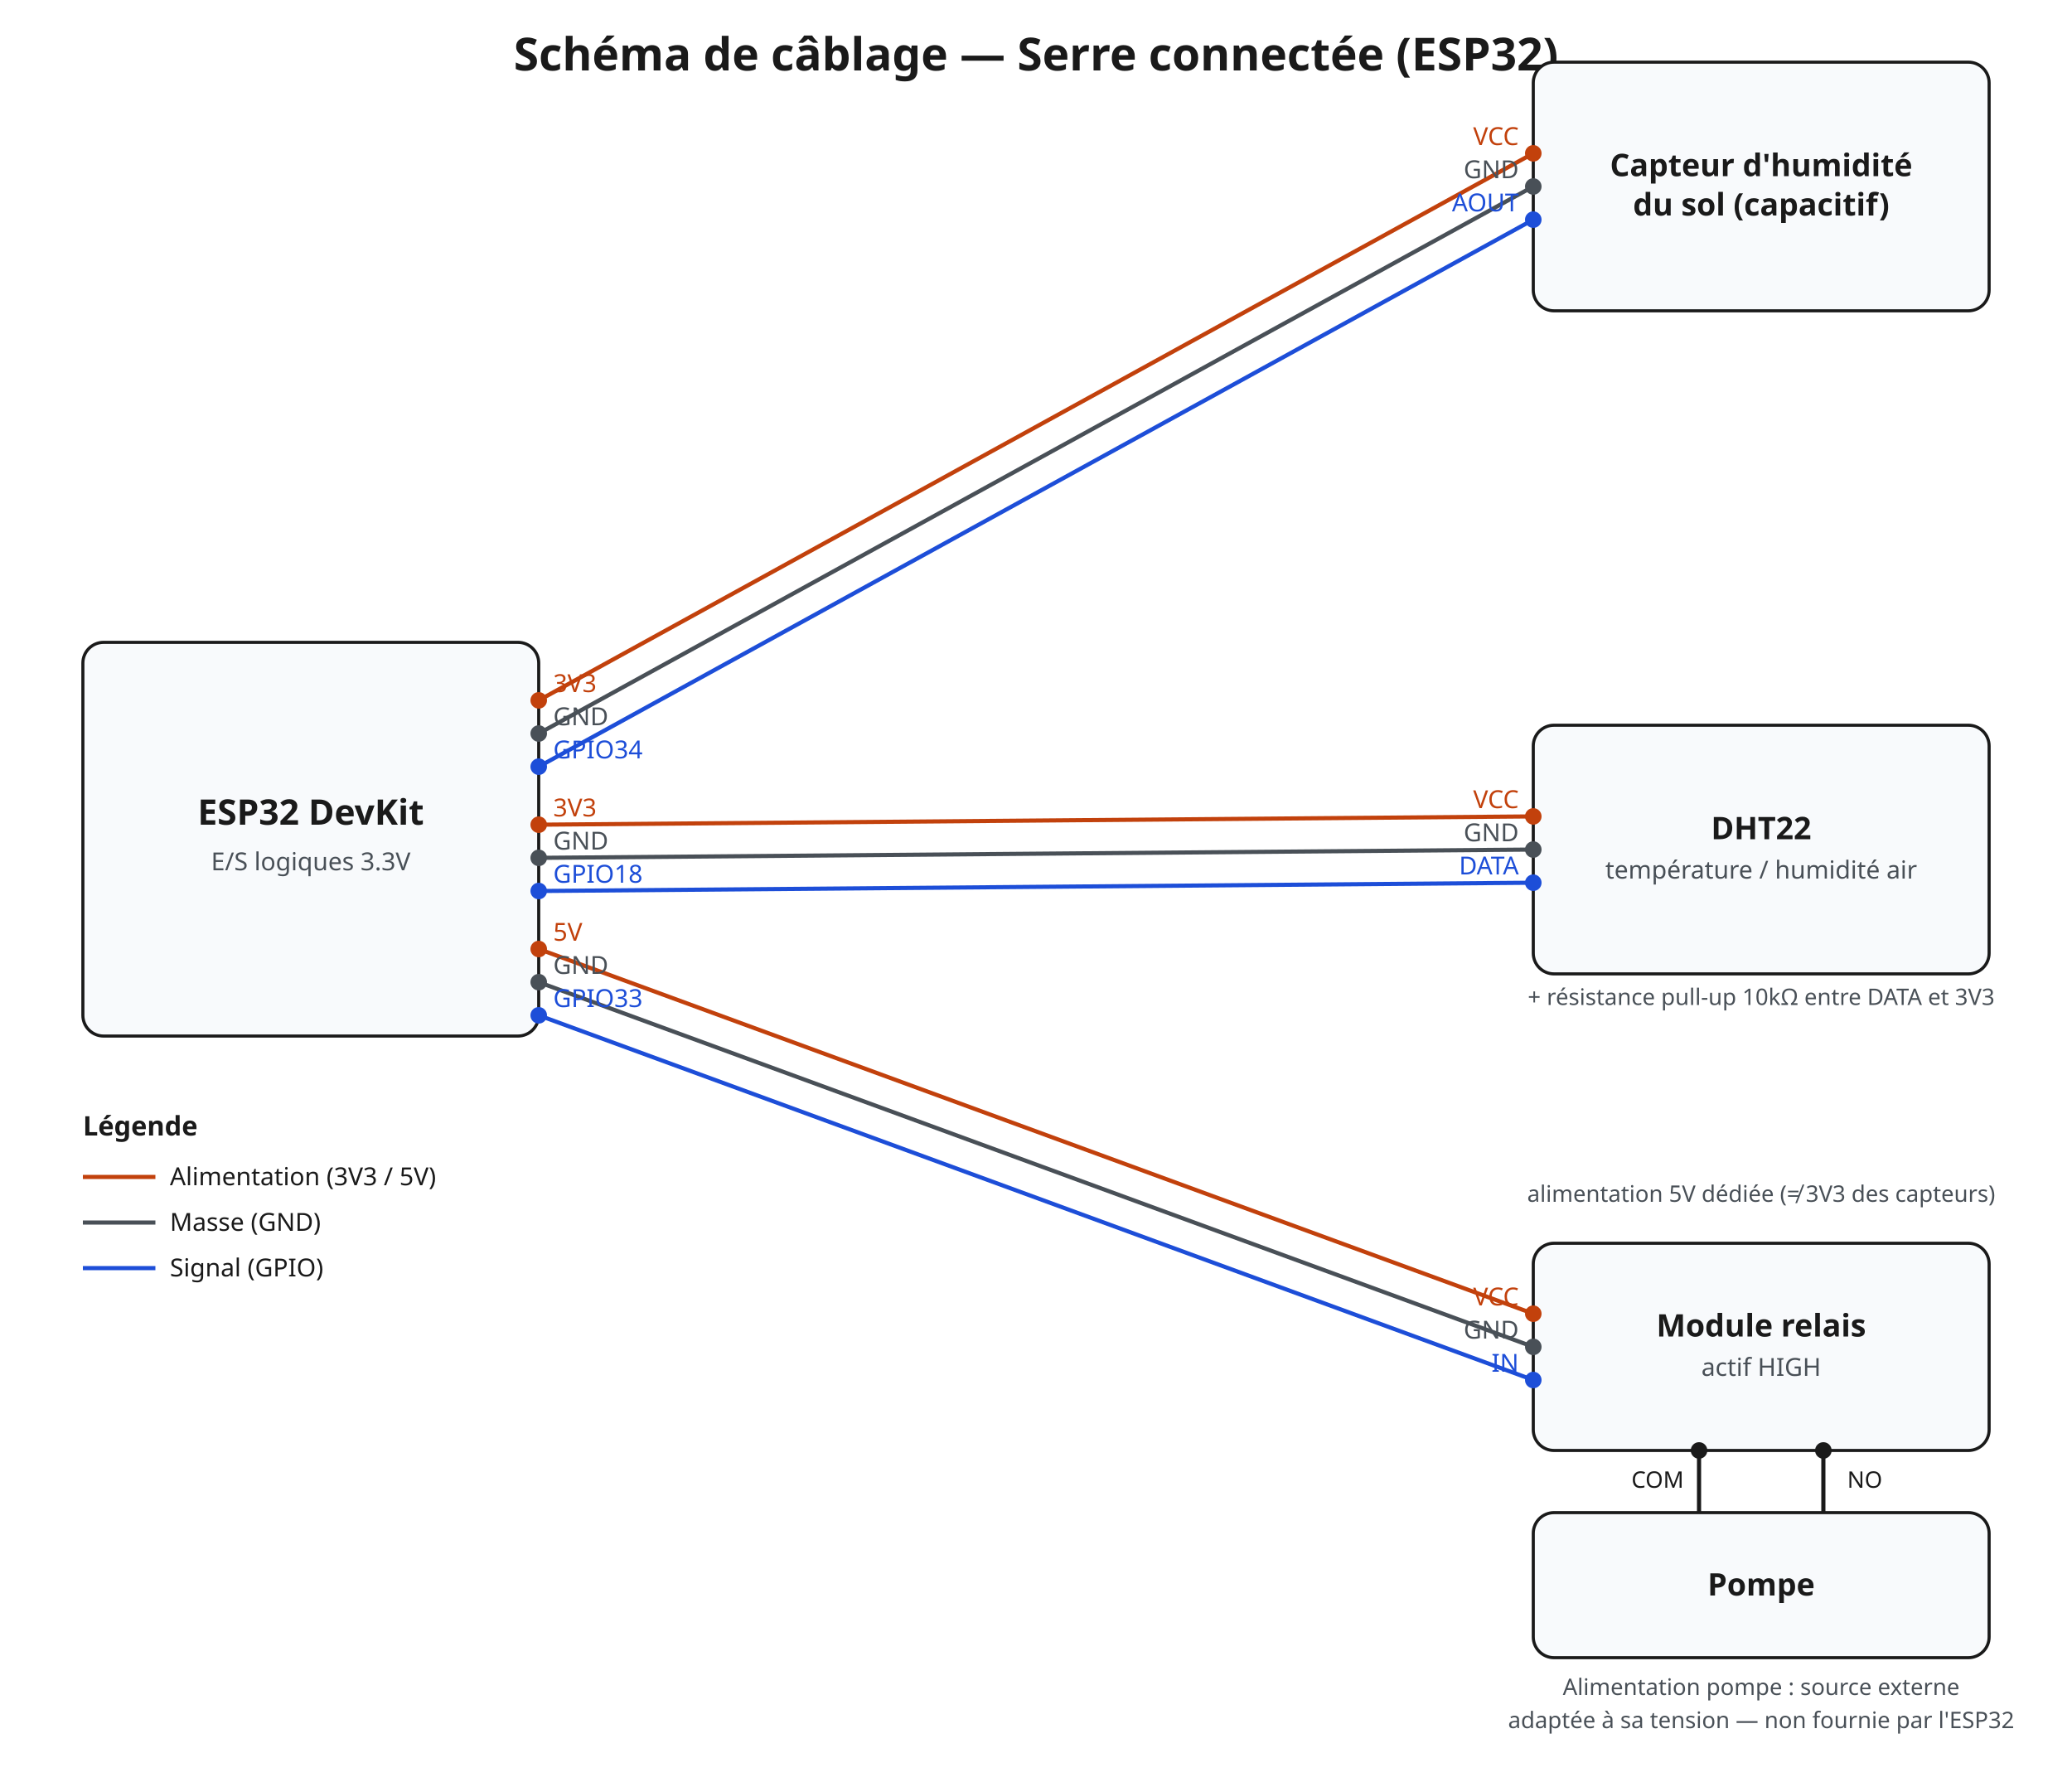
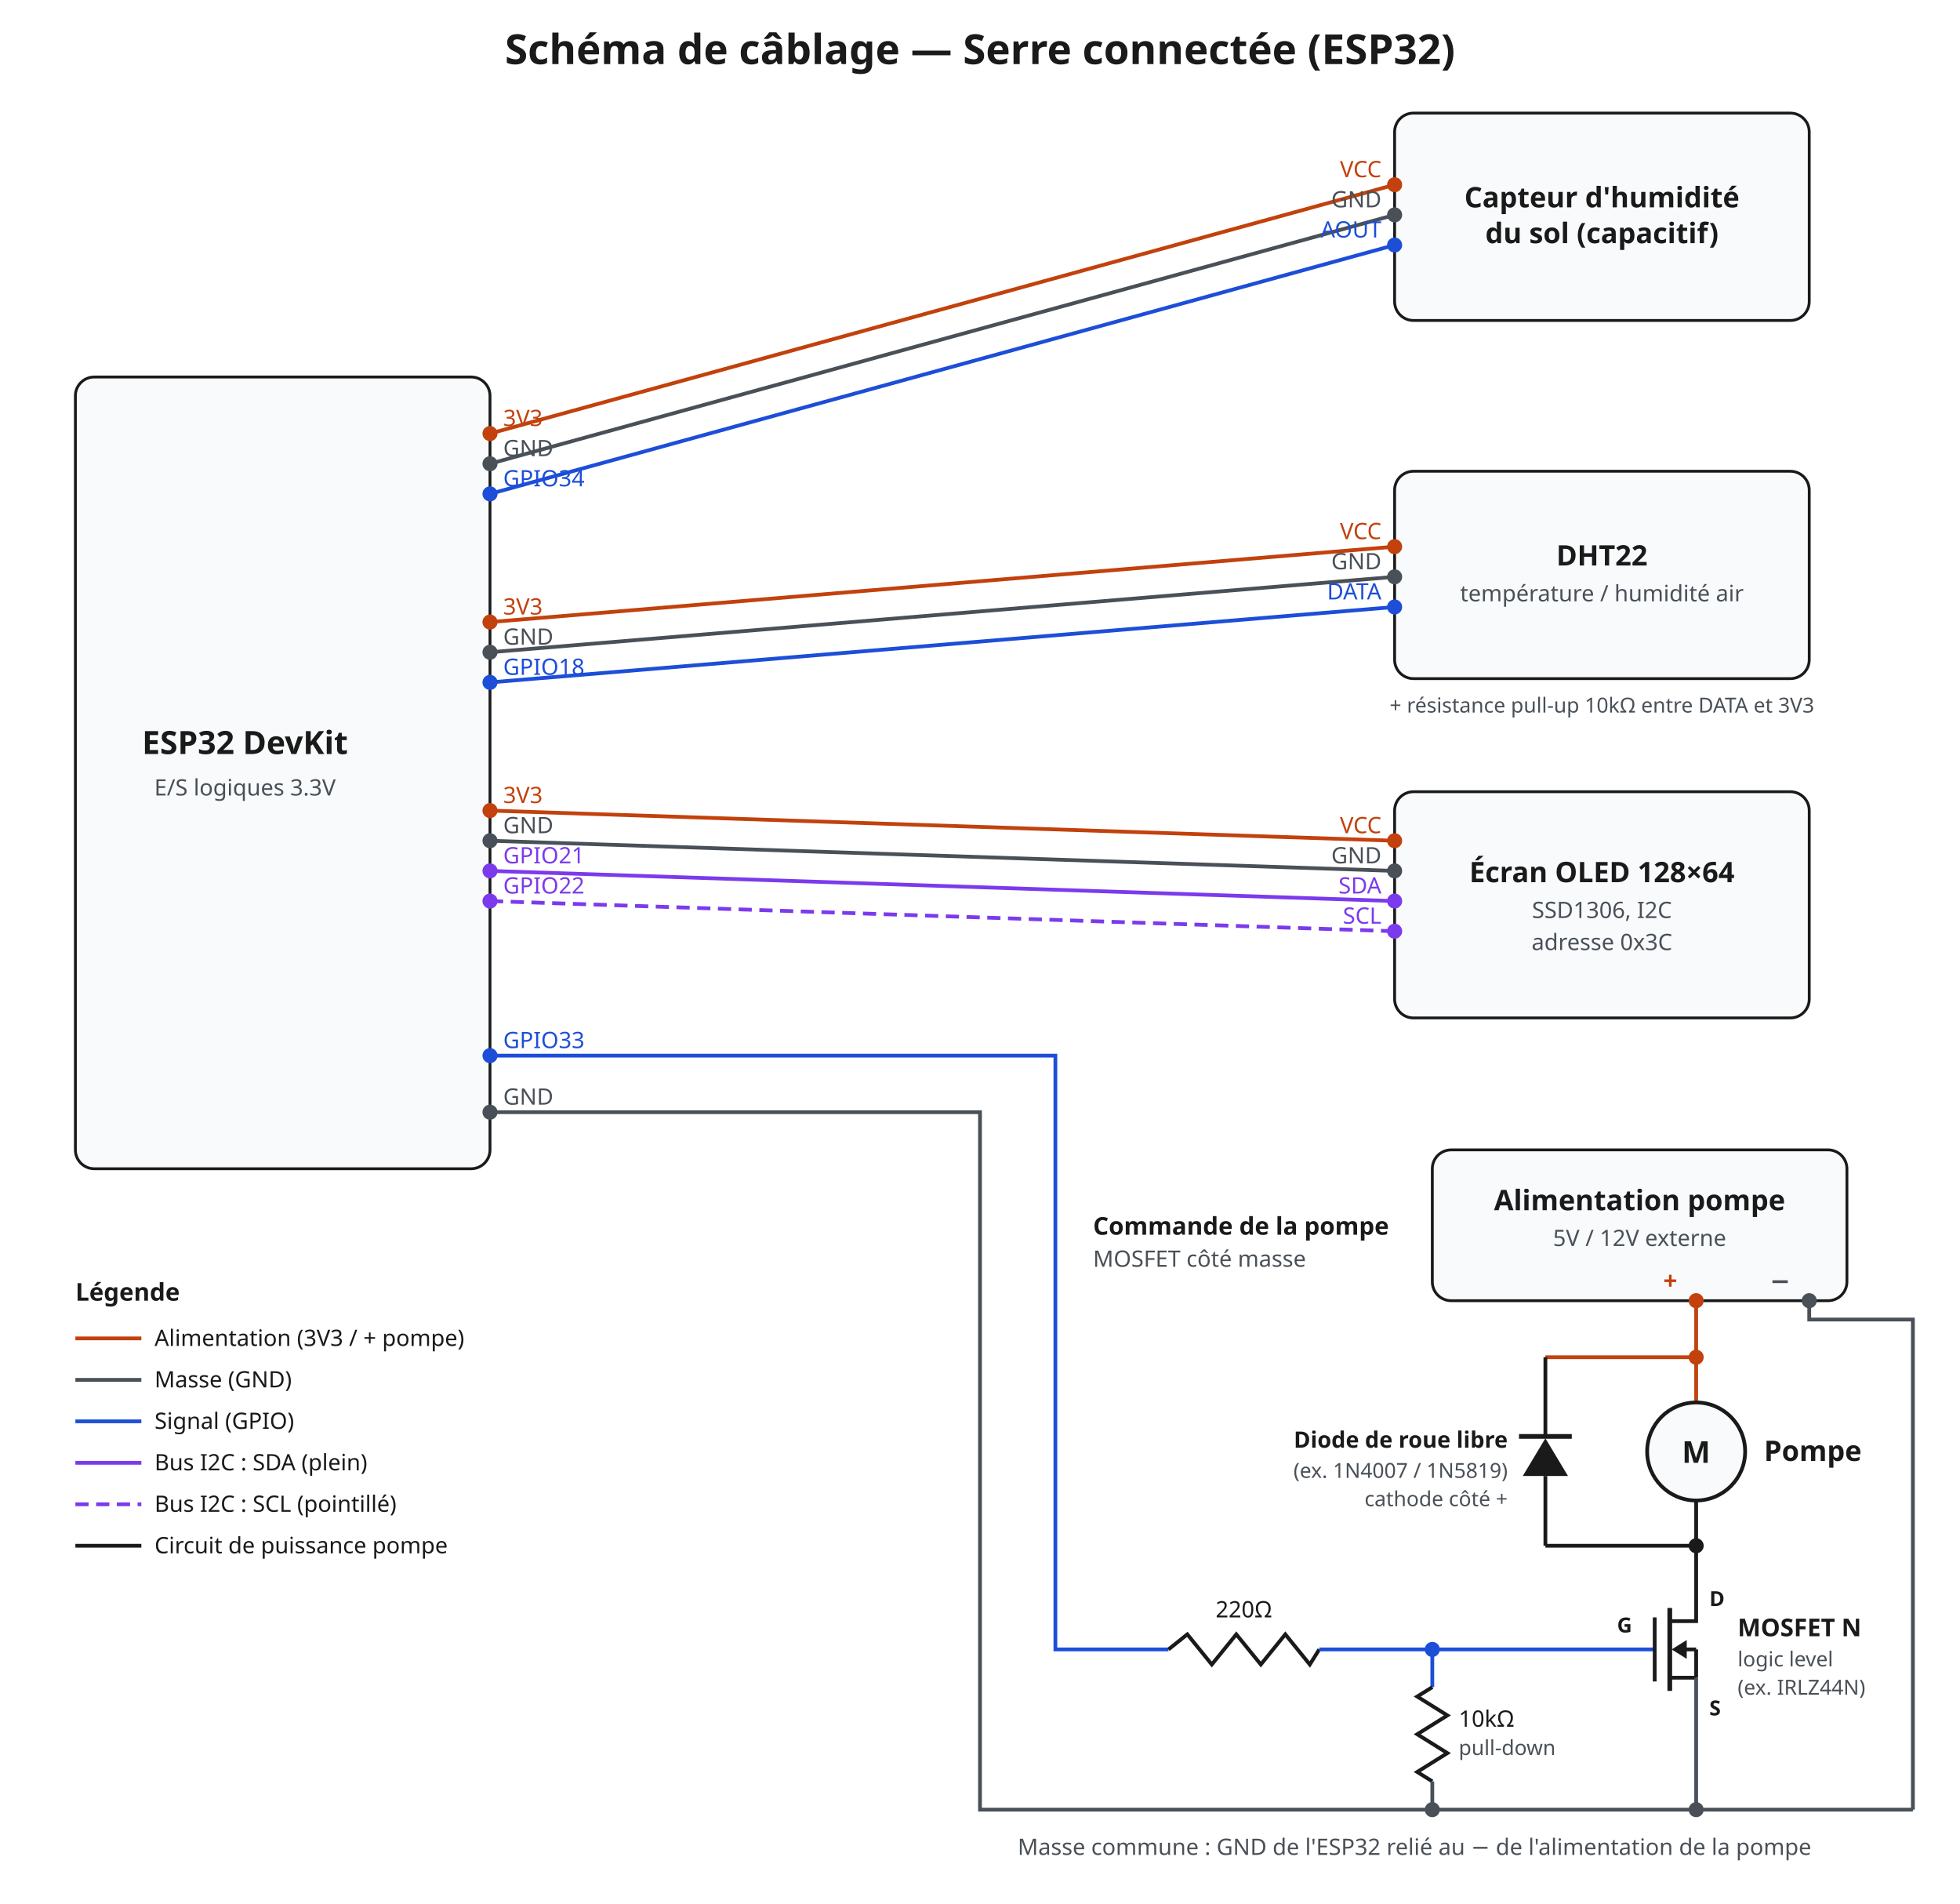
- <svg xmlns="http://www.w3.org/2000/svg" viewBox="0 0 1000 860" role="img" aria-label="Schéma de câblage de la serre connectée : ESP32 relié au capteur d'humidité du sol sur GPIO34, au DHT22 sur GPIO18, et au module relais sur GPIO33, le relais pilotant la pompe.">
-   <rect x="0" y="0" width="1000" height="860" fill="#ffffff" />
-   <text x="500" y="34" text-anchor="middle" font-family="system-ui, sans-serif" font-size="22" font-weight="700" fill="#1a1a1a">Schéma de câblage — Serre connectée (ESP32)</text>
-   <rect x="40" y="310" width="220" height="190" rx="10" fill="#f8fafc" stroke="#1a1a1a" stroke-width="1.5" />
-   <text x="150" y="398" text-anchor="middle" font-family="system-ui, sans-serif" font-size="17" font-weight="700" fill="#1a1a1a">ESP32 DevKit</text>
-   <text x="150" y="420" text-anchor="middle" font-family="system-ui, sans-serif" font-size="12" fill="#495057">E/S logiques 3.3V</text>
-   <rect x="740" y="30" width="220" height="120" rx="10" fill="#f8fafc" stroke="#1a1a1a" stroke-width="1.5" />
-   <text x="850" y="85" text-anchor="middle" font-family="system-ui, sans-serif" font-size="15" font-weight="700" fill="#1a1a1a">Capteur d'humidité</text>
-   <text x="850" y="104" text-anchor="middle" font-family="system-ui, sans-serif" font-size="15" font-weight="700" fill="#1a1a1a">du sol (capacitif)</text>
-   <rect x="740" y="350" width="220" height="120" rx="10" fill="#f8fafc" stroke="#1a1a1a" stroke-width="1.5" />
-   <text x="850" y="405" text-anchor="middle" font-family="system-ui, sans-serif" font-size="15" font-weight="700" fill="#1a1a1a">DHT22</text>
-   <text x="850" y="424" text-anchor="middle" font-family="system-ui, sans-serif" font-size="12" fill="#495057">température / humidité air</text>
-   <text x="850" y="485" text-anchor="middle" font-family="system-ui, sans-serif" font-size="11" fill="#495057">+ résistance pull-up 10kΩ entre DATA et 3V3</text>
-   <rect x="740" y="600" width="220" height="100" rx="10" fill="#f8fafc" stroke="#1a1a1a" stroke-width="1.5" />
-   <text x="850" y="645" text-anchor="middle" font-family="system-ui, sans-serif" font-size="15" font-weight="700" fill="#1a1a1a">Module relais</text>
-   <text x="850" y="664" text-anchor="middle" font-family="system-ui, sans-serif" font-size="12" fill="#495057">actif HIGH</text>
-   <text x="850" y="580" text-anchor="middle" font-family="system-ui, sans-serif" font-size="11" fill="#495057">alimentation 5V dédiée (≠ 3V3 des capteurs)</text>
-   <rect x="740" y="730" width="220" height="70" rx="10" fill="#f8fafc" stroke="#1a1a1a" stroke-width="1.5" />
-   <text x="850" y="770" text-anchor="middle" font-family="system-ui, sans-serif" font-size="15" font-weight="700" fill="#1a1a1a">Pompe</text>
-   <text x="850" y="818" text-anchor="middle" font-family="system-ui, sans-serif" font-size="11" fill="#495057">Alimentation pompe : source externe</text>
-   <text x="850" y="834" text-anchor="middle" font-family="system-ui, sans-serif" font-size="11" fill="#495057">adaptée à sa tension — non fournie par l'ESP32</text>
-   <line x1="260" y1="338" x2="740" y2="74" stroke="#c2410c" stroke-width="2" />
-   <line x1="260" y1="354" x2="740" y2="90" stroke="#495057" stroke-width="2" />
-   <line x1="260" y1="370" x2="740" y2="106" stroke="#1d4ed8" stroke-width="2" />
-   <circle cx="260" cy="338" r="4" fill="#c2410c" />
-   <circle cx="260" cy="354" r="4" fill="#495057" />
-   <circle cx="260" cy="370" r="4" fill="#1d4ed8" />
-   <circle cx="740" cy="74" r="4" fill="#c2410c" />
-   <circle cx="740" cy="90" r="4" fill="#495057" />
-   <circle cx="740" cy="106" r="4" fill="#1d4ed8" />
-   <text x="267" y="334" font-family="system-ui, sans-serif" font-size="12" fill="#c2410c">3V3</text>
-   <text x="267" y="350" font-family="system-ui, sans-serif" font-size="12" fill="#495057">GND</text>
-   <text x="267" y="366" font-family="system-ui, sans-serif" font-size="12" fill="#1d4ed8">GPIO34</text>
-   <text x="733" y="70" text-anchor="end" font-family="system-ui, sans-serif" font-size="12" fill="#c2410c">VCC</text>
-   <text x="733" y="86" text-anchor="end" font-family="system-ui, sans-serif" font-size="12" fill="#495057">GND</text>
-   <text x="733" y="102" text-anchor="end" font-family="system-ui, sans-serif" font-size="12" fill="#1d4ed8">AOUT</text>
-   <line x1="260" y1="398" x2="740" y2="394" stroke="#c2410c" stroke-width="2" />
-   <line x1="260" y1="414" x2="740" y2="410" stroke="#495057" stroke-width="2" />
-   <line x1="260" y1="430" x2="740" y2="426" stroke="#1d4ed8" stroke-width="2" />
-   <circle cx="260" cy="398" r="4" fill="#c2410c" />
-   <circle cx="260" cy="414" r="4" fill="#495057" />
-   <circle cx="260" cy="430" r="4" fill="#1d4ed8" />
-   <circle cx="740" cy="394" r="4" fill="#c2410c" />
-   <circle cx="740" cy="410" r="4" fill="#495057" />
-   <circle cx="740" cy="426" r="4" fill="#1d4ed8" />
-   <text x="267" y="394" font-family="system-ui, sans-serif" font-size="12" fill="#c2410c">3V3</text>
-   <text x="267" y="410" font-family="system-ui, sans-serif" font-size="12" fill="#495057">GND</text>
-   <text x="267" y="426" font-family="system-ui, sans-serif" font-size="12" fill="#1d4ed8">GPIO18</text>
-   <text x="733" y="390" text-anchor="end" font-family="system-ui, sans-serif" font-size="12" fill="#c2410c">VCC</text>
-   <text x="733" y="406" text-anchor="end" font-family="system-ui, sans-serif" font-size="12" fill="#495057">GND</text>
-   <text x="733" y="422" text-anchor="end" font-family="system-ui, sans-serif" font-size="12" fill="#1d4ed8">DATA</text>
-   <line x1="260" y1="458" x2="740" y2="634" stroke="#c2410c" stroke-width="2" />
-   <line x1="260" y1="474" x2="740" y2="650" stroke="#495057" stroke-width="2" />
-   <line x1="260" y1="490" x2="740" y2="666" stroke="#1d4ed8" stroke-width="2" />
-   <circle cx="260" cy="458" r="4" fill="#c2410c" />
-   <circle cx="260" cy="474" r="4" fill="#495057" />
-   <circle cx="260" cy="490" r="4" fill="#1d4ed8" />
-   <circle cx="740" cy="634" r="4" fill="#c2410c" />
-   <circle cx="740" cy="650" r="4" fill="#495057" />
-   <circle cx="740" cy="666" r="4" fill="#1d4ed8" />
-   <text x="267" y="454" font-family="system-ui, sans-serif" font-size="12" fill="#c2410c">5V</text>
-   <text x="267" y="470" font-family="system-ui, sans-serif" font-size="12" fill="#495057">GND</text>
-   <text x="267" y="486" font-family="system-ui, sans-serif" font-size="12" fill="#1d4ed8">GPIO33</text>
-   <text x="733" y="630" text-anchor="end" font-family="system-ui, sans-serif" font-size="12" fill="#c2410c">VCC</text>
-   <text x="733" y="646" text-anchor="end" font-family="system-ui, sans-serif" font-size="12" fill="#495057">GND</text>
-   <text x="733" y="662" text-anchor="end" font-family="system-ui, sans-serif" font-size="12" fill="#1d4ed8">IN</text>
-   <line x1="820" y1="700" x2="820" y2="730" stroke="#1a1a1a" stroke-width="2" />
-   <line x1="880" y1="700" x2="880" y2="730" stroke="#1a1a1a" stroke-width="2" />
-   <circle cx="820" cy="700" r="4" fill="#1a1a1a" />
-   <circle cx="880" cy="700" r="4" fill="#1a1a1a" />
-   <text x="800" y="718" text-anchor="middle" font-family="system-ui, sans-serif" font-size="11" fill="#1a1a1a">COM</text>
-   <text x="900" y="718" text-anchor="middle" font-family="system-ui, sans-serif" font-size="11" fill="#1a1a1a">NO</text>
-   <text x="40" y="548" font-family="system-ui, sans-serif" font-size="13" font-weight="700" fill="#1a1a1a">Légende</text>
-   <line x1="40" y1="568" x2="75" y2="568" stroke="#c2410c" stroke-width="2" />
-   <text x="82" y="572" font-family="system-ui, sans-serif" font-size="12" fill="#1a1a1a">Alimentation (3V3 / 5V)</text>
-   <line x1="40" y1="590" x2="75" y2="590" stroke="#495057" stroke-width="2" />
-   <text x="82" y="594" font-family="system-ui, sans-serif" font-size="12" fill="#1a1a1a">Masse (GND)</text>
-   <line x1="40" y1="612" x2="75" y2="612" stroke="#1d4ed8" stroke-width="2" />
-   <text x="82" y="616" font-family="system-ui, sans-serif" font-size="12" fill="#1a1a1a">Signal (GPIO)</text>
+ <svg xmlns="http://www.w3.org/2000/svg" viewBox="0 0 1040 1010" role="img" aria-label="Schéma de câblage de la serre connectée : ESP32 relié au capteur d'humidité du sol sur GPIO34, au DHT22 sur GPIO18, à l'écran OLED I2C sur GPIO21 (SDA) et GPIO22 (SCL), et à la grille d'un MOSFET canal N sur GPIO33 via une résistance de 220 ohms avec pull-down de 10 kilo-ohms. Le MOSFET commute la pompe côté masse, avec une diode de roue libre en parallèle de la pompe.">
+   <rect x="0" y="0" width="1040" height="1010" fill="#ffffff" />
+   <text x="520" y="34" text-anchor="middle" font-family="system-ui, sans-serif" font-size="22" font-weight="700" fill="#1a1a1a">Schéma de câblage — Serre connectée (ESP32)</text>
+   <rect x="40" y="200" width="220" height="420" rx="10" fill="#f8fafc" stroke="#1a1a1a" stroke-width="1.5" />
+   <text x="130" y="400" text-anchor="middle" font-family="system-ui, sans-serif" font-size="17" font-weight="700" fill="#1a1a1a">ESP32 DevKit</text>
+   <text x="130" y="422" text-anchor="middle" font-family="system-ui, sans-serif" font-size="12" fill="#495057">E/S logiques 3.3V</text>
+   <rect x="740" y="60" width="220" height="110" rx="10" fill="#f8fafc" stroke="#1a1a1a" stroke-width="1.5" />
+   <text x="850" y="110" text-anchor="middle" font-family="system-ui, sans-serif" font-size="15" font-weight="700" fill="#1a1a1a">Capteur d'humidité</text>
+   <text x="850" y="129" text-anchor="middle" font-family="system-ui, sans-serif" font-size="15" font-weight="700" fill="#1a1a1a">du sol (capacitif)</text>
+   <rect x="740" y="250" width="220" height="110" rx="10" fill="#f8fafc" stroke="#1a1a1a" stroke-width="1.5" />
+   <text x="850" y="300" text-anchor="middle" font-family="system-ui, sans-serif" font-size="15" font-weight="700" fill="#1a1a1a">DHT22</text>
+   <text x="850" y="319" text-anchor="middle" font-family="system-ui, sans-serif" font-size="12" fill="#495057">température / humidité air</text>
+   <text x="850" y="378" text-anchor="middle" font-family="system-ui, sans-serif" font-size="11" fill="#495057">+ résistance pull-up 10kΩ entre DATA et 3V3</text>
+   <rect x="740" y="420" width="220" height="120" rx="10" fill="#f8fafc" stroke="#1a1a1a" stroke-width="1.5" />
+   <text x="850" y="468" text-anchor="middle" font-family="system-ui, sans-serif" font-size="15" font-weight="700" fill="#1a1a1a">Écran OLED 128×64</text>
+   <text x="850" y="487" text-anchor="middle" font-family="system-ui, sans-serif" font-size="12" fill="#495057">SSD1306, I2C</text>
+   <text x="850" y="504" text-anchor="middle" font-family="system-ui, sans-serif" font-size="12" fill="#495057">adresse 0x3C</text>
+   <line x1="260" y1="230" x2="740" y2="98" stroke="#c2410c" stroke-width="2" />
+   <line x1="260" y1="246" x2="740" y2="114" stroke="#495057" stroke-width="2" />
+   <line x1="260" y1="262" x2="740" y2="130" stroke="#1d4ed8" stroke-width="2" />
+   <circle cx="260" cy="230" r="4" fill="#c2410c" />
+   <circle cx="260" cy="246" r="4" fill="#495057" />
+   <circle cx="260" cy="262" r="4" fill="#1d4ed8" />
+   <circle cx="740" cy="98" r="4" fill="#c2410c" />
+   <circle cx="740" cy="114" r="4" fill="#495057" />
+   <circle cx="740" cy="130" r="4" fill="#1d4ed8" />
+   <text x="267" y="226" font-family="system-ui, sans-serif" font-size="12" fill="#c2410c">3V3</text>
+   <text x="267" y="242" font-family="system-ui, sans-serif" font-size="12" fill="#495057">GND</text>
+   <text x="267" y="258" font-family="system-ui, sans-serif" font-size="12" fill="#1d4ed8">GPIO34</text>
+   <text x="733" y="94" text-anchor="end" font-family="system-ui, sans-serif" font-size="12" fill="#c2410c">VCC</text>
+   <text x="733" y="110" text-anchor="end" font-family="system-ui, sans-serif" font-size="12" fill="#495057">GND</text>
+   <text x="733" y="126" text-anchor="end" font-family="system-ui, sans-serif" font-size="12" fill="#1d4ed8">AOUT</text>
+   <line x1="260" y1="330" x2="740" y2="290" stroke="#c2410c" stroke-width="2" />
+   <line x1="260" y1="346" x2="740" y2="306" stroke="#495057" stroke-width="2" />
+   <line x1="260" y1="362" x2="740" y2="322" stroke="#1d4ed8" stroke-width="2" />
+   <circle cx="260" cy="330" r="4" fill="#c2410c" />
+   <circle cx="260" cy="346" r="4" fill="#495057" />
+   <circle cx="260" cy="362" r="4" fill="#1d4ed8" />
+   <circle cx="740" cy="290" r="4" fill="#c2410c" />
+   <circle cx="740" cy="306" r="4" fill="#495057" />
+   <circle cx="740" cy="322" r="4" fill="#1d4ed8" />
+   <text x="267" y="326" font-family="system-ui, sans-serif" font-size="12" fill="#c2410c">3V3</text>
+   <text x="267" y="342" font-family="system-ui, sans-serif" font-size="12" fill="#495057">GND</text>
+   <text x="267" y="358" font-family="system-ui, sans-serif" font-size="12" fill="#1d4ed8">GPIO18</text>
+   <text x="733" y="286" text-anchor="end" font-family="system-ui, sans-serif" font-size="12" fill="#c2410c">VCC</text>
+   <text x="733" y="302" text-anchor="end" font-family="system-ui, sans-serif" font-size="12" fill="#495057">GND</text>
+   <text x="733" y="318" text-anchor="end" font-family="system-ui, sans-serif" font-size="12" fill="#1d4ed8">DATA</text>
+   <line x1="260" y1="430" x2="740" y2="446" stroke="#c2410c" stroke-width="2" />
+   <line x1="260" y1="446" x2="740" y2="462" stroke="#495057" stroke-width="2" />
+   <line x1="260" y1="462" x2="740" y2="478" stroke="#7c3aed" stroke-width="2" />
+   <line x1="260" y1="478" x2="740" y2="494" stroke="#7c3aed" stroke-width="2" stroke-dasharray="7 4" />
+   <circle cx="260" cy="430" r="4" fill="#c2410c" />
+   <circle cx="260" cy="446" r="4" fill="#495057" />
+   <circle cx="260" cy="462" r="4" fill="#7c3aed" />
+   <circle cx="260" cy="478" r="4" fill="#7c3aed" />
+   <circle cx="740" cy="446" r="4" fill="#c2410c" />
+   <circle cx="740" cy="462" r="4" fill="#495057" />
+   <circle cx="740" cy="478" r="4" fill="#7c3aed" />
+   <circle cx="740" cy="494" r="4" fill="#7c3aed" />
+   <text x="267" y="426" font-family="system-ui, sans-serif" font-size="12" fill="#c2410c">3V3</text>
+   <text x="267" y="442" font-family="system-ui, sans-serif" font-size="12" fill="#495057">GND</text>
+   <text x="267" y="458" font-family="system-ui, sans-serif" font-size="12" fill="#7c3aed">GPIO21</text>
+   <text x="267" y="474" font-family="system-ui, sans-serif" font-size="12" fill="#7c3aed">GPIO22</text>
+   <text x="733" y="442" text-anchor="end" font-family="system-ui, sans-serif" font-size="12" fill="#c2410c">VCC</text>
+   <text x="733" y="458" text-anchor="end" font-family="system-ui, sans-serif" font-size="12" fill="#495057">GND</text>
+   <text x="733" y="474" text-anchor="end" font-family="system-ui, sans-serif" font-size="12" fill="#7c3aed">SDA</text>
+   <text x="733" y="490" text-anchor="end" font-family="system-ui, sans-serif" font-size="12" fill="#7c3aed">SCL</text>
+   <text x="580" y="655" font-family="system-ui, sans-serif" font-size="13" font-weight="700" fill="#1a1a1a">Commande de la pompe</text>
+   <text x="580" y="672" font-family="system-ui, sans-serif" font-size="12" fill="#495057">MOSFET côté masse</text>
+   <circle cx="260" cy="560" r="4" fill="#1d4ed8" />
+   <circle cx="260" cy="590" r="4" fill="#495057" />
+   <text x="267" y="556" font-family="system-ui, sans-serif" font-size="12" fill="#1d4ed8">GPIO33</text>
+   <text x="267" y="586" font-family="system-ui, sans-serif" font-size="12" fill="#495057">GND</text>
+   <polyline points="260,560 560,560 560,875 620,875" fill="none" stroke="#1d4ed8" stroke-width="2" />
+   <polyline points="620,875 630,867 643,883 656,867 669,883 682,867 695,883 700,875" fill="none" stroke="#1a1a1a" stroke-width="2" />
+   <text x="660" y="858" text-anchor="middle" font-family="system-ui, sans-serif" font-size="12" fill="#1a1a1a">220Ω</text>
+   <line x1="700" y1="875" x2="878" y2="875" stroke="#1d4ed8" stroke-width="2" />
+   <circle cx="760" cy="875" r="4" fill="#1d4ed8" />
+   <line x1="760" y1="875" x2="760" y2="895" stroke="#1d4ed8" stroke-width="2" />
+   <polyline points="760,895 752,900 768,910 752,920 768,930 752,940 760,945" fill="none" stroke="#1a1a1a" stroke-width="2" />
+   <line x1="760" y1="945" x2="760" y2="960" stroke="#495057" stroke-width="2" />
+   <text x="774" y="916" font-family="system-ui, sans-serif" font-size="12" fill="#1a1a1a">10kΩ</text>
+   <text x="774" y="931" font-family="system-ui, sans-serif" font-size="11" fill="#495057">pull-down</text>
+   <line x1="878" y1="858" x2="878" y2="892" stroke="#1a1a1a" stroke-width="2" />
+   <line x1="886" y1="853" x2="886" y2="897" stroke="#1a1a1a" stroke-width="2.5" />
+   <polyline points="886,860 900,860 900,820" fill="none" stroke="#1a1a1a" stroke-width="2" />
+   <polyline points="886,890 900,890" fill="none" stroke="#1a1a1a" stroke-width="2" />
+   <polyline points="900,875 900,890" fill="none" stroke="#1a1a1a" stroke-width="2" />
+   <line x1="892" y1="875" x2="900" y2="875" stroke="#1a1a1a" stroke-width="2" />
+   <polygon points="887,875 895,870 895,880" fill="#1a1a1a" />
+   <line x1="900" y1="890" x2="900" y2="960" stroke="#495057" stroke-width="2" />
+   <text x="866" y="866" text-anchor="end" font-family="system-ui, sans-serif" font-size="11" font-weight="700" fill="#1a1a1a">G</text>
+   <text x="907" y="852" font-family="system-ui, sans-serif" font-size="11" font-weight="700" fill="#1a1a1a">D</text>
+   <text x="907" y="910" font-family="system-ui, sans-serif" font-size="11" font-weight="700" fill="#1a1a1a">S</text>
+   <text x="922" y="868" font-family="system-ui, sans-serif" font-size="13" font-weight="700" fill="#1a1a1a">MOSFET N</text>
+   <text x="922" y="884" font-family="system-ui, sans-serif" font-size="11" fill="#495057">logic level</text>
+   <text x="922" y="899" font-family="system-ui, sans-serif" font-size="11" fill="#495057">(ex. IRLZ44N)</text>
+   <rect x="760" y="610" width="220" height="80" rx="10" fill="#f8fafc" stroke="#1a1a1a" stroke-width="1.5" />
+   <text x="870" y="642" text-anchor="middle" font-family="system-ui, sans-serif" font-size="15" font-weight="700" fill="#1a1a1a">Alimentation pompe</text>
+   <text x="870" y="661" text-anchor="middle" font-family="system-ui, sans-serif" font-size="12" fill="#495057">5V / 12V externe</text>
+   <circle cx="900" cy="690" r="4" fill="#c2410c" />
+   <circle cx="960" cy="690" r="4" fill="#495057" />
+   <text x="890" y="684" text-anchor="end" font-family="system-ui, sans-serif" font-size="13" font-weight="700" fill="#c2410c">+</text>
+   <text x="950" y="684" text-anchor="end" font-family="system-ui, sans-serif" font-size="13" font-weight="700" fill="#495057">−</text>
+   <line x1="900" y1="690" x2="900" y2="744" stroke="#c2410c" stroke-width="2" />
+   <line x1="820" y1="720" x2="900" y2="720" stroke="#c2410c" stroke-width="2" />
+   <circle cx="900" cy="720" r="4" fill="#c2410c" />
+   <circle cx="900" cy="770" r="26" fill="#f8fafc" stroke="#1a1a1a" stroke-width="2" />
+   <text x="900" y="776" text-anchor="middle" font-family="system-ui, sans-serif" font-size="16" font-weight="700" fill="#1a1a1a">M</text>
+   <text x="936" y="775" font-family="system-ui, sans-serif" font-size="15" font-weight="700" fill="#1a1a1a">Pompe</text>
+   <line x1="900" y1="796" x2="900" y2="820" stroke="#1a1a1a" stroke-width="2" />
+   <line x1="820" y1="820" x2="900" y2="820" stroke="#1a1a1a" stroke-width="2" />
+   <circle cx="900" cy="820" r="4" fill="#1a1a1a" />
+   <line x1="820" y1="720" x2="820" y2="762" stroke="#1a1a1a" stroke-width="2" />
+   <line x1="806" y1="762" x2="834" y2="762" stroke="#1a1a1a" stroke-width="2.5" />
+   <polygon points="820,763 808,783 832,783" fill="#1a1a1a" />
+   <line x1="820" y1="783" x2="820" y2="820" stroke="#1a1a1a" stroke-width="2" />
+   <text x="800" y="768" text-anchor="end" font-family="system-ui, sans-serif" font-size="12" font-weight="700" fill="#1a1a1a">Diode de roue libre</text>
+   <text x="800" y="784" text-anchor="end" font-family="system-ui, sans-serif" font-size="11" fill="#495057">(ex. 1N4007 / 1N5819)</text>
+   <text x="800" y="799" text-anchor="end" font-family="system-ui, sans-serif" font-size="11" fill="#495057">cathode côté +</text>
+   <polyline points="960,690 960,700 1015,700 1015,960" fill="none" stroke="#495057" stroke-width="2" />
+   <polyline points="260,590 520,590 520,960 1015,960" fill="none" stroke="#495057" stroke-width="2" />
+   <circle cx="760" cy="960" r="4" fill="#495057" />
+   <circle cx="900" cy="960" r="4" fill="#495057" />
+   <text x="540" y="984" font-family="system-ui, sans-serif" font-size="12" fill="#495057">Masse commune : GND de l'ESP32 relié au − de l'alimentation de la pompe</text>
+   <text x="40" y="690" font-family="system-ui, sans-serif" font-size="13" font-weight="700" fill="#1a1a1a">Légende</text>
+   <line x1="40" y1="710" x2="75" y2="710" stroke="#c2410c" stroke-width="2" />
+   <text x="82" y="714" font-family="system-ui, sans-serif" font-size="12" fill="#1a1a1a">Alimentation (3V3 / + pompe)</text>
+   <line x1="40" y1="732" x2="75" y2="732" stroke="#495057" stroke-width="2" />
+   <text x="82" y="736" font-family="system-ui, sans-serif" font-size="12" fill="#1a1a1a">Masse (GND)</text>
+   <line x1="40" y1="754" x2="75" y2="754" stroke="#1d4ed8" stroke-width="2" />
+   <text x="82" y="758" font-family="system-ui, sans-serif" font-size="12" fill="#1a1a1a">Signal (GPIO)</text>
+   <line x1="40" y1="776" x2="75" y2="776" stroke="#7c3aed" stroke-width="2" />
+   <text x="82" y="780" font-family="system-ui, sans-serif" font-size="12" fill="#1a1a1a">Bus I2C : SDA (plein)</text>
+   <line x1="40" y1="798" x2="75" y2="798" stroke="#7c3aed" stroke-width="2" stroke-dasharray="7 4" />
+   <text x="82" y="802" font-family="system-ui, sans-serif" font-size="12" fill="#1a1a1a">Bus I2C : SCL (pointillé)</text>
+   <line x1="40" y1="820" x2="75" y2="820" stroke="#1a1a1a" stroke-width="2" />
+   <text x="82" y="824" font-family="system-ui, sans-serif" font-size="12" fill="#1a1a1a">Circuit de puissance pompe</text>
</svg>
